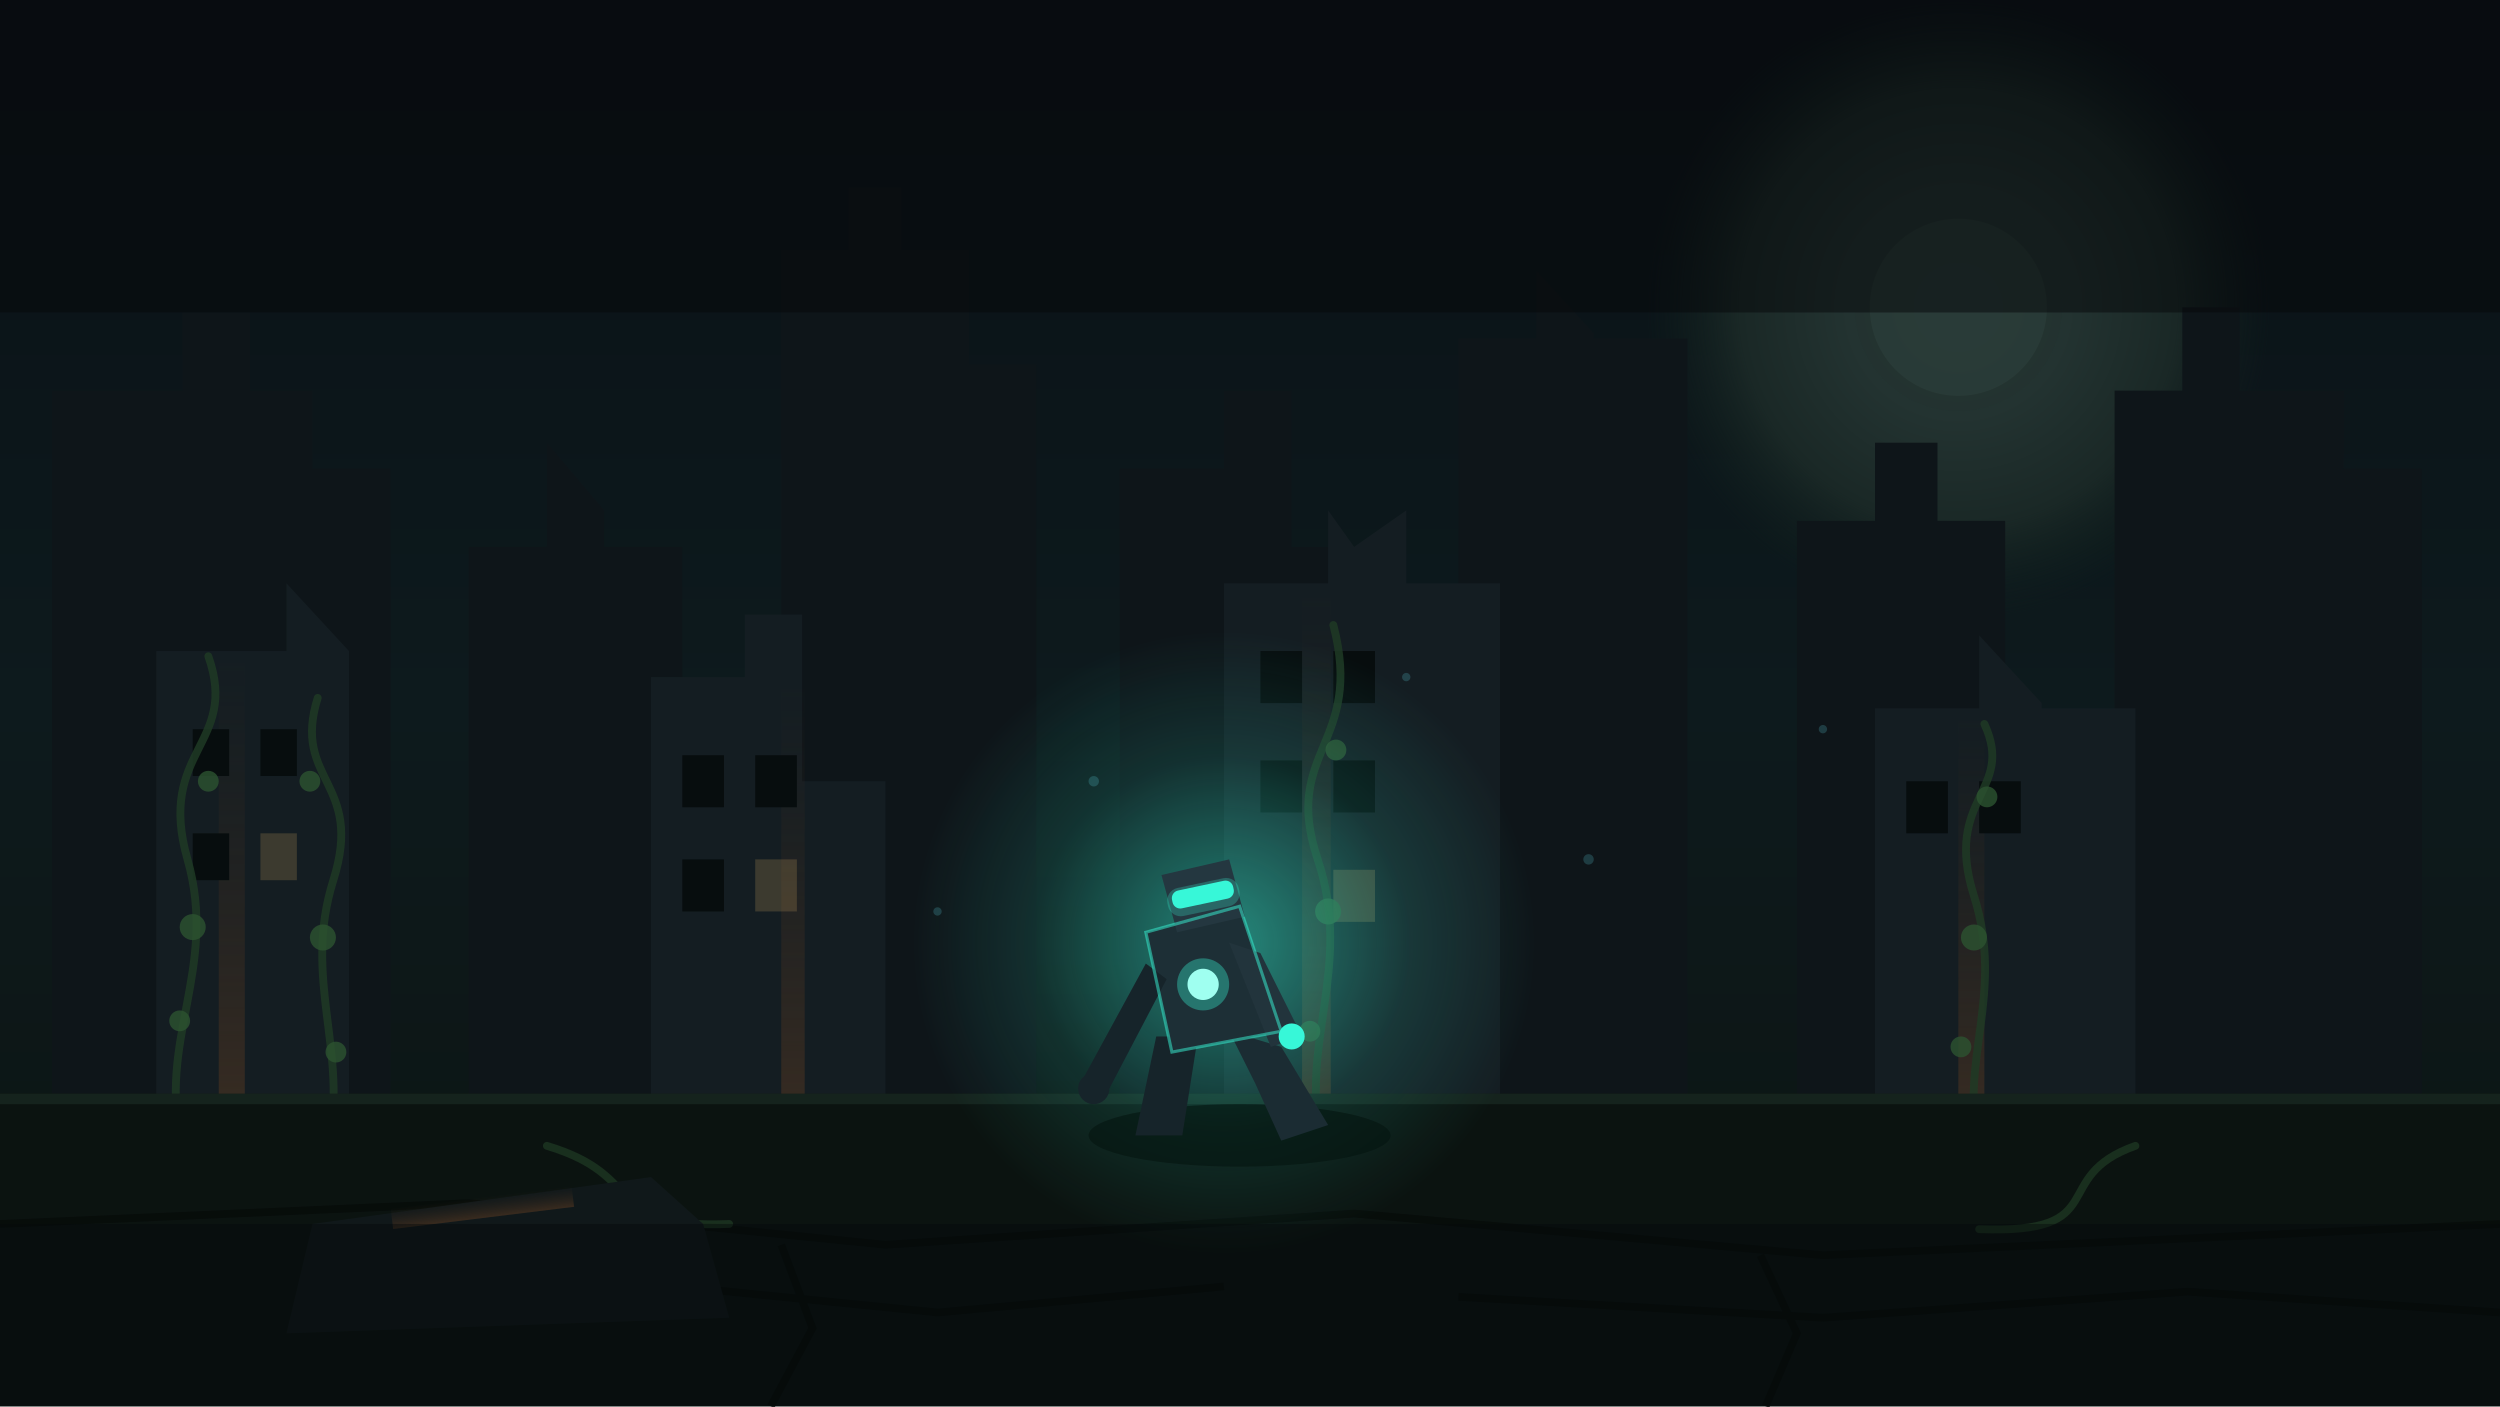
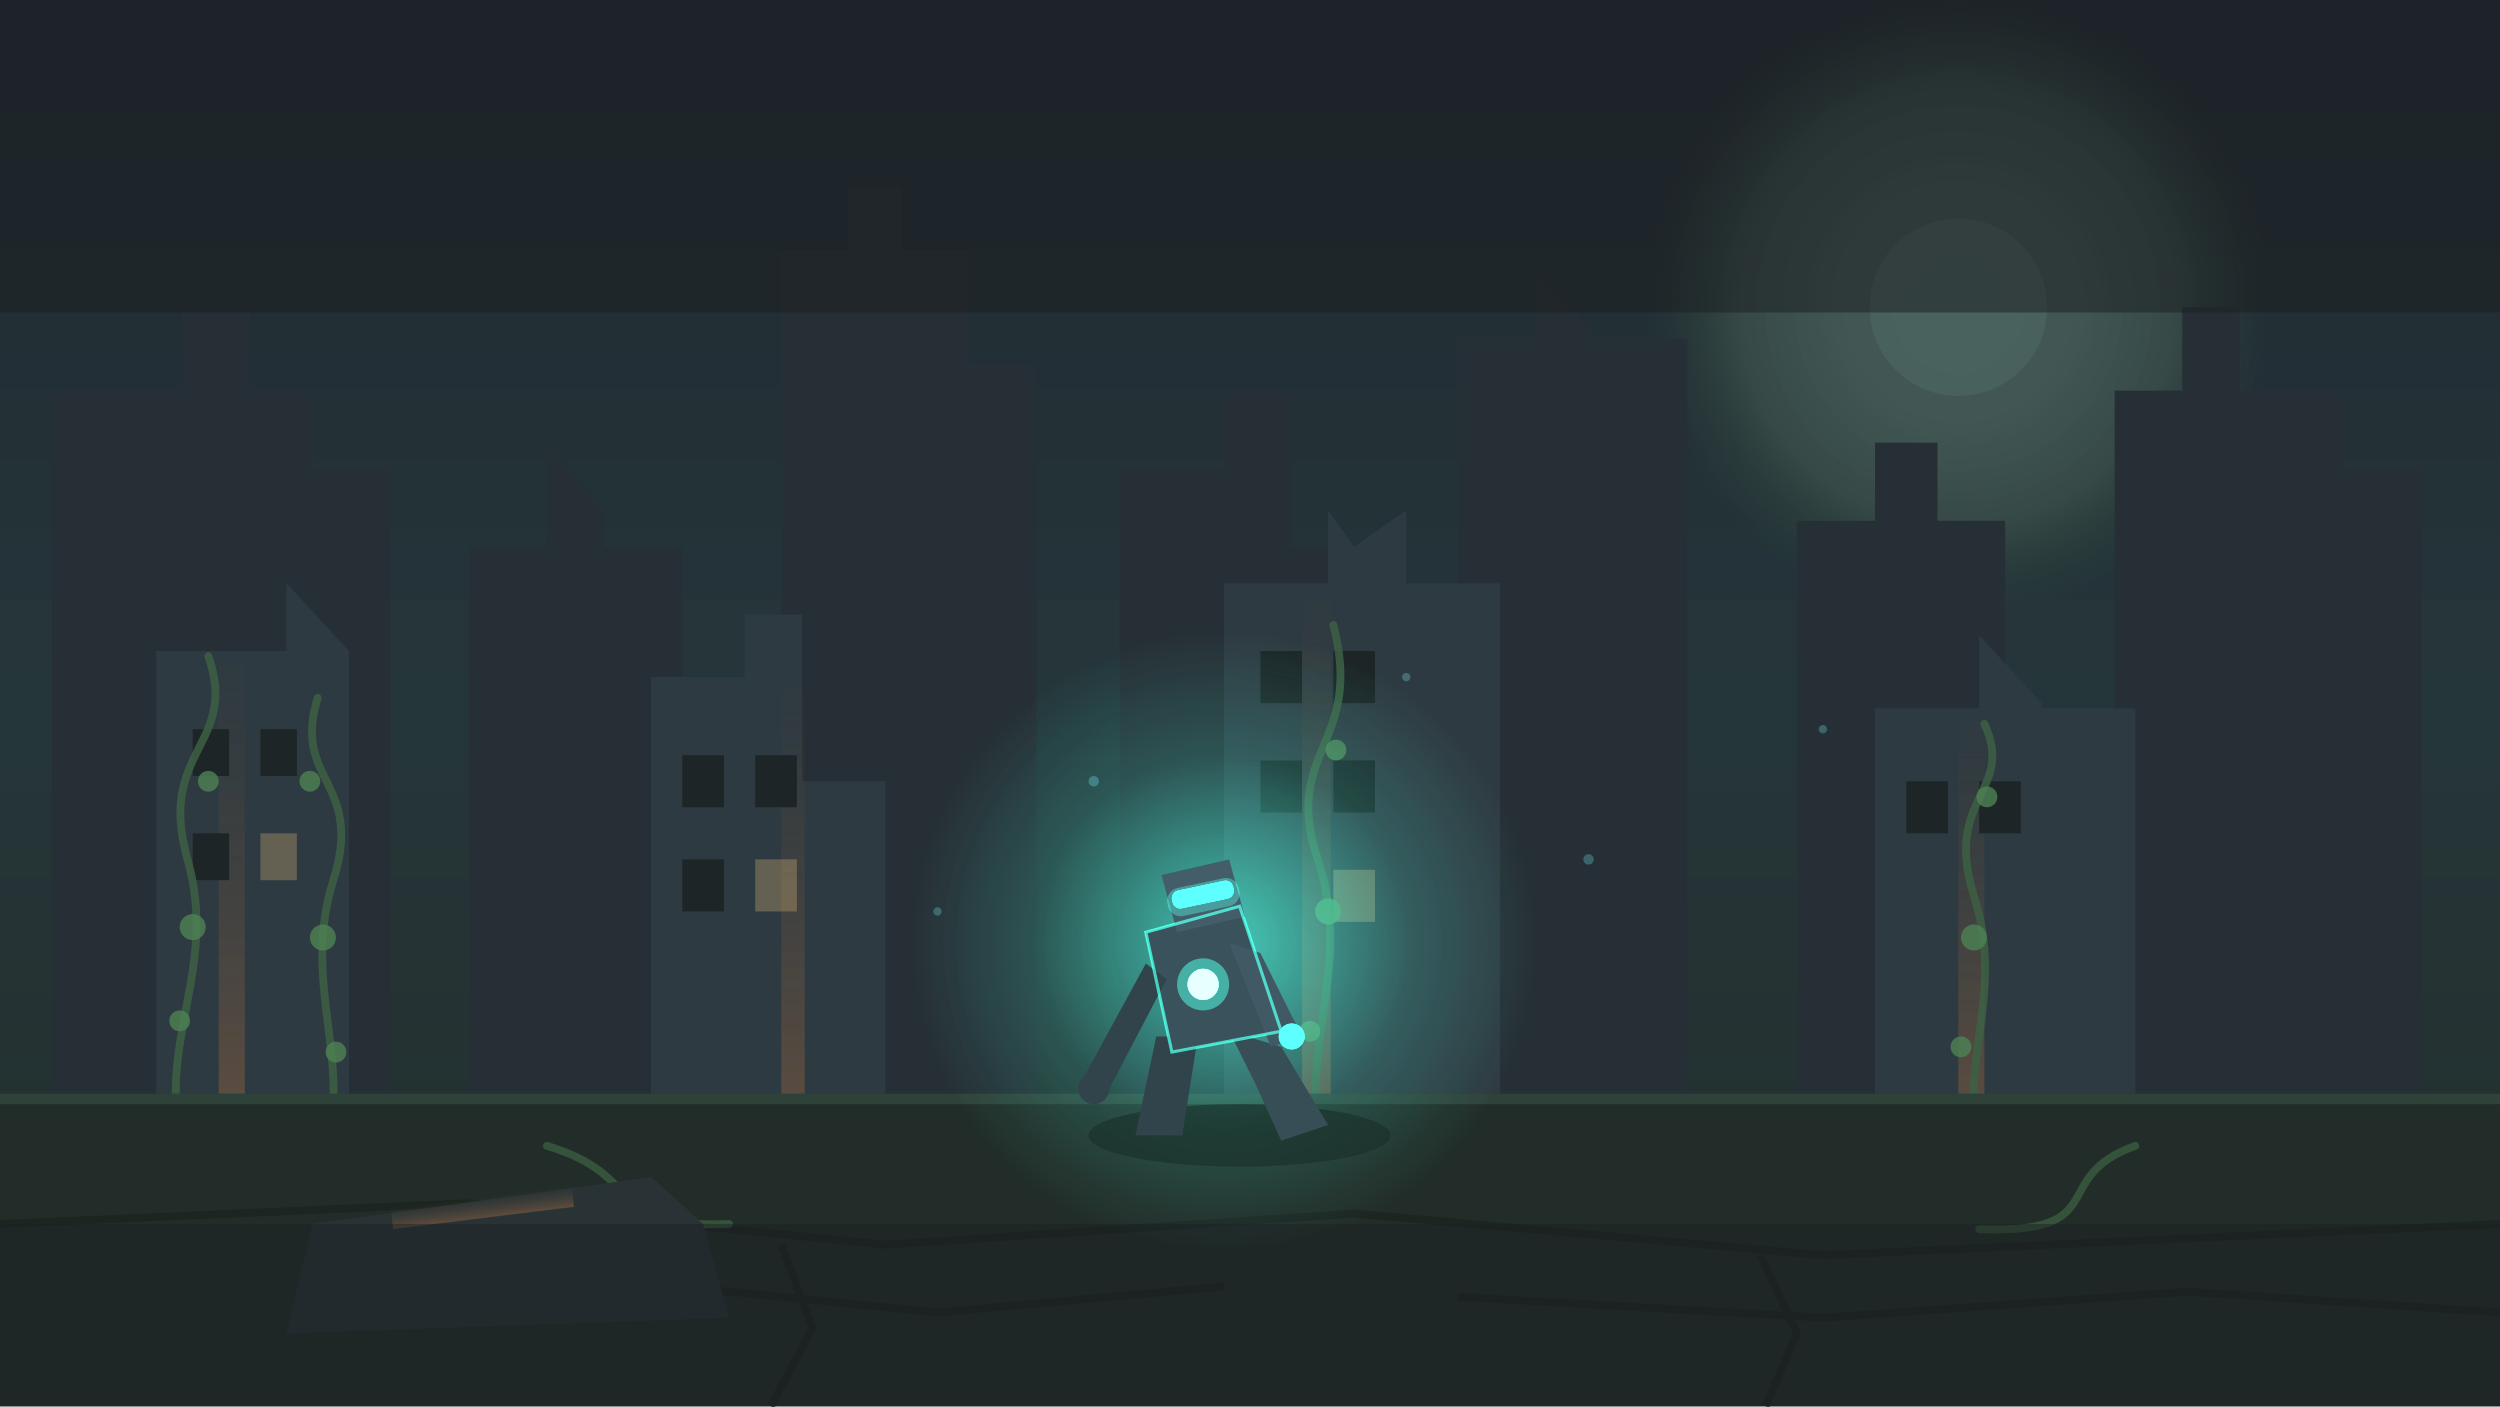
<svg xmlns="http://www.w3.org/2000/svg" width="960" height="540" viewBox="0 0 960 540" role="img">
  <defs>
    <linearGradient id="sky" x1="0" y1="0" x2="0" y2="1">
      <stop offset="0" stop-color="#0a1016" />
      <stop offset="0.5" stop-color="#0d1a1d" />
      <stop offset="1" stop-color="#0c1411" />
    </linearGradient>
    <linearGradient id="rust" x1="0" y1="0" x2="0" y2="1">
      <stop offset="0" stop-color="#3a2a1e" stop-opacity="0" />
      <stop offset="1" stop-color="#5a3a22" stop-opacity="0.55" />
    </linearGradient>
    <radialGradient id="moon" cx="0.5" cy="0.5" r="0.5">
      <stop offset="0" stop-color="#2c3e3c" />
      <stop offset="0.7" stop-color="#1a2826" />
      <stop offset="1" stop-color="#10201d" stop-opacity="0" />
    </radialGradient>
    <radialGradient id="rayGlow" cx="0.5" cy="0.5" r="0.5">
      <stop offset="0" stop-color="#37f7d8" stop-opacity="0.5" />
      <stop offset="0.6" stop-color="#37f7d8" stop-opacity="0.12" />
      <stop offset="1" stop-color="#37f7d8" stop-opacity="0" />
    </radialGradient>
+     <filter id="lift" x="0" y="0" width="100%" height="100%" color-interpolation-filters="sRGB">
+       <feComponentTransfer>
+         <feFuncR type="linear" slope="1.34" intercept="0.075" />
+         <feFuncG type="linear" slope="1.34" intercept="0.075" />
+         <feFuncB type="linear" slope="1.34" intercept="0.075" />
+       </feComponentTransfer>
+     </filter>
  </defs>
-   <rect x="0" y="0" width="960" height="540" fill="url(#sky)" />
-   <circle cx="752" cy="118" r="120" fill="url(#moon)" />
-   <circle cx="752" cy="118" r="40" fill="#22322f" opacity="0.7" />
-   <circle cx="752" cy="118" r="34" fill="#2e413d" opacity="0.5" />
-   <g fill="#0e1519">
-     <polygon points="20,420 20,150 70,150 70,120 96,120 96,150 120,150 120,180 150,180 150,420" />
-     <polygon points="180,420 180,210 210,210 210,170 232,196 232,210 262,210 262,420" />
-     <polygon points="300,420 300,96 326,96 326,72 346,72 346,96 372,96 372,140 398,140 398,420" />
-     <polygon points="430,420 430,180 470,180 470,150 496,150 496,210 520,210 520,420" />
-     <polygon points="560,420 560,130 590,130 590,104 612,128 612,130 648,130 648,420" />
-     <polygon points="690,420 690,200 720,200 720,170 744,170 744,200 770,200 770,420" />
-     <polygon points="812,420 812,150 838,150 838,118 860,118 860,150 900,150 900,180 930,180 930,420" />
+   <g filter="url(#lift)">
+     <rect x="0" y="0" width="960" height="540" fill="url(#sky)" />
+     <circle cx="752" cy="118" r="120" fill="url(#moon)" />
+     <circle cx="752" cy="118" r="40" fill="#22322f" opacity="0.7" />
+     <circle cx="752" cy="118" r="34" fill="#2e413d" opacity="0.5" />
+     <g fill="#0e1519">
+       <polygon points="20,420 20,150 70,150 70,120 96,120 96,150 120,150 120,180 150,180 150,420" />
+       <polygon points="180,420 180,210 210,210 210,170 232,196 232,210 262,210 262,420" />
+       <polygon points="300,420 300,96 326,96 326,72 346,72 346,96 372,96 372,140 398,140 398,420" />
+       <polygon points="430,420 430,180 470,180 470,150 496,150 496,210 520,210 520,420" />
+       <polygon points="560,420 560,130 590,130 590,104 612,128 612,130 648,130 648,420" />
+       <polygon points="690,420 690,200 720,200 720,170 744,170 744,200 770,200 770,420" />
+       <polygon points="812,420 812,150 838,150 838,118 860,118 860,150 900,150 900,180 930,180 930,420" />
+     </g>
+     <g fill="#141d22">
+       <polygon points="60,440 60,250 110,250 110,224 134,250 134,440" />
+       <polygon points="250,440 250,300 250,260 286,260 286,236 308,236 308,300 340,300 340,440" />
+       <polygon points="470,440 470,224 510,224 510,196 520,210 540,196 540,224 576,224 576,440" />
+       <polygon points="720,440 720,272 760,272 760,244 784,270 784,272 820,272 820,440" />
+     </g>
+     <g>
+       <rect x="84" y="252" width="10" height="186" fill="url(#rust)" />
+       <rect x="300" y="262" width="9" height="178" fill="url(#rust)" />
+       <rect x="500" y="226" width="11" height="214" fill="url(#rust)" />
+       <rect x="752" y="274" width="10" height="166" fill="url(#rust)" />
+     </g>
+     <g fill="#070d0e">
+       <rect x="74" y="280" width="14" height="18" />
+       <rect x="100" y="280" width="14" height="18" />
+       <rect x="74" y="320" width="14" height="18" />
+       <rect x="262" y="290" width="16" height="20" />
+       <rect x="290" y="290" width="16" height="20" />
+       <rect x="262" y="330" width="16" height="20" />
+       <rect x="484" y="250" width="16" height="20" />
+       <rect x="512" y="250" width="16" height="20" />
+       <rect x="484" y="292" width="16" height="20" />
+       <rect x="512" y="292" width="16" height="20" />
+       <rect x="732" y="300" width="16" height="20" />
+       <rect x="760" y="300" width="16" height="20" />
+     </g>
+     <g fill="#caa15a" opacity="0.22">
+       <rect x="100" y="320" width="14" height="18" />
+       <rect x="290" y="330" width="16" height="20" />
+       <rect x="512" y="334" width="16" height="20" />
+     </g>
+     <g stroke="#1f3a24" stroke-width="3" fill="none" opacity="0.85" stroke-linecap="round">
+       <path d="M70 440 C 60 400, 84 372, 72 330 S 92 286, 80 252" />
+       <path d="M126 440 C 134 404, 116 376, 128 338 S 112 300, 122 268" />
+       <path d="M508 440 C 498 402, 520 372, 506 330 S 524 286, 512 240" />
+       <path d="M760 440 C 752 408, 770 382, 758 344 S 774 304, 762 278" />
+     </g>
+     <g fill="#2c5230" opacity="0.8">
+       <circle cx="74" cy="356" r="5" />
+       <circle cx="80" cy="300" r="4" />
+       <circle cx="69" cy="392" r="4" />
+       <circle cx="124" cy="360" r="5" />
+       <circle cx="119" cy="300" r="4" />
+       <circle cx="129" cy="404" r="4" />
+       <circle cx="510" cy="350" r="5" />
+       <circle cx="513" cy="288" r="4" />
+       <circle cx="503" cy="396" r="4" />
+       <circle cx="758" cy="360" r="5" />
+       <circle cx="763" cy="306" r="4" />
+       <circle cx="753" cy="402" r="4" />
+     </g>
+     <rect x="0" y="420" width="960" height="120" fill="#0b1310" />
+     <rect x="0" y="420" width="960" height="4" fill="#1a2a22" opacity="0.7" />
+     <g stroke="#060b09" stroke-width="3" opacity="0.8" fill="none">
+       <path d="M0 470 L 180 462 L 340 478 L 520 466 L 700 482 L 960 470" />
+       <path d="M120 500 L 240 492 L 360 504 L 470 494" />
+       <path d="M560 498 L 700 506 L 840 496 L 960 504" />
+       <path d="M300 478 L 312 510 L 296 540" />
+       <path d="M676 482 L 690 512 L 678 540" />
+     </g>
+     <g stroke="#1f3a24" stroke-width="3" fill="none" opacity="0.7" stroke-linecap="round">
+       <path d="M210 440 C 250 452, 230 472, 280 470" />
+       <path d="M820 440 C 786 452, 812 474, 760 472" />
+     </g>
+     <g fill="#10181a">
+       <polygon points="120,470 250,452 270,470 280,506 110,512" />
+     </g>
+     <rect x="150" y="464" width="70" height="8" fill="url(#rust)" transform="rotate(-7 150 464)" />
+     <g transform="translate(470 392)">
+       <ellipse cx="0" cy="-30" rx="120" ry="120" fill="url(#rayGlow)" />
+       <ellipse cx="6" cy="44" rx="58" ry="12" fill="#04140f" opacity="0.6" />
+       <path d="M-26 6 L -10 6 L -16 44 L -34 44 Z" fill="#16242a" />
+       <path d="M2 4 L 22 10 L 40 40 L 22 46 L 12 24 Z" fill="#1b2c33" />
+       <path d="M-30 -34 L 6 -44 L 22 4 L -20 12 Z" fill="#1d2f36" />
+       <circle cx="-8" cy="-14" r="10" fill="#37f7d8" opacity="0.35" />
+       <circle cx="-8" cy="-14" r="6" fill="#9ffff0" />
+       <path d="M-30 -22 L -22 -16 L -44 26 L -54 22 Z" fill="#16242a" />
+       <circle cx="-50" cy="26" r="6" fill="#16242a" />
+       <path d="M2 -30 L 14 -26 L 30 6 L 18 10 Z" fill="#22343c" />
+       <circle cx="26" cy="6" r="5" fill="#37f7d8" />
+       <path d="M-24 -56 L 2 -62 L 8 -40 L -18 -34 Z" fill="#243740" />
+       <rect x="-20" y="-52" width="24" height="7" rx="3" fill="#37f7d8" transform="rotate(-12 -8 -48)" />
+       <rect x="-22" y="-53" width="28" height="11" rx="5" fill="#37f7d8" opacity="0.25" transform="rotate(-12 -8 -48)" />
+       <path d="M-30 -34 L 6 -44 L 22 4 L -20 12 Z" fill="none" stroke="#37f7d8" stroke-width="1.2" opacity="0.5" />
+     </g>
+     <g fill="#6cf0ff" opacity="0.18">
+       <circle cx="420" cy="300" r="2" />
+       <circle cx="540" cy="260" r="1.6" />
+       <circle cx="610" cy="330" r="2" />
+       <circle cx="360" cy="350" r="1.6" />
+       <circle cx="700" cy="280" r="1.6" />
+     </g>
+     <rect x="0" y="0" width="960" height="120" fill="#05080a" opacity="0.5" />
+     <rect x="0" y="470" width="960" height="70" fill="#05080a" opacity="0.45" />
  </g>
-   <g fill="#141d22">
-     <polygon points="60,440 60,250 110,250 110,224 134,250 134,440" />
-     <polygon points="250,440 250,300 250,260 286,260 286,236 308,236 308,300 340,300 340,440" />
-     <polygon points="470,440 470,224 510,224 510,196 520,210 540,196 540,224 576,224 576,440" />
-     <polygon points="720,440 720,272 760,272 760,244 784,270 784,272 820,272 820,440" />
-   </g>
-   <g>
-     <rect x="84" y="252" width="10" height="186" fill="url(#rust)" />
-     <rect x="300" y="262" width="9" height="178" fill="url(#rust)" />
-     <rect x="500" y="226" width="11" height="214" fill="url(#rust)" />
-     <rect x="752" y="274" width="10" height="166" fill="url(#rust)" />
-   </g>
-   <g fill="#070d0e">
-     <rect x="74" y="280" width="14" height="18" />
-     <rect x="100" y="280" width="14" height="18" />
-     <rect x="74" y="320" width="14" height="18" />
-     <rect x="262" y="290" width="16" height="20" />
-     <rect x="290" y="290" width="16" height="20" />
-     <rect x="262" y="330" width="16" height="20" />
-     <rect x="484" y="250" width="16" height="20" />
-     <rect x="512" y="250" width="16" height="20" />
-     <rect x="484" y="292" width="16" height="20" />
-     <rect x="512" y="292" width="16" height="20" />
-     <rect x="732" y="300" width="16" height="20" />
-     <rect x="760" y="300" width="16" height="20" />
-   </g>
-   <g fill="#caa15a" opacity="0.22">
-     <rect x="100" y="320" width="14" height="18" />
-     <rect x="290" y="330" width="16" height="20" />
-     <rect x="512" y="334" width="16" height="20" />
-   </g>
-   <g stroke="#1f3a24" stroke-width="3" fill="none" opacity="0.85" stroke-linecap="round">
-     <path d="M70 440 C 60 400, 84 372, 72 330 S 92 286, 80 252" />
-     <path d="M126 440 C 134 404, 116 376, 128 338 S 112 300, 122 268" />
-     <path d="M508 440 C 498 402, 520 372, 506 330 S 524 286, 512 240" />
-     <path d="M760 440 C 752 408, 770 382, 758 344 S 774 304, 762 278" />
-   </g>
-   <g fill="#2c5230" opacity="0.8">
-     <circle cx="74" cy="356" r="5" />
-     <circle cx="80" cy="300" r="4" />
-     <circle cx="69" cy="392" r="4" />
-     <circle cx="124" cy="360" r="5" />
-     <circle cx="119" cy="300" r="4" />
-     <circle cx="129" cy="404" r="4" />
-     <circle cx="510" cy="350" r="5" />
-     <circle cx="513" cy="288" r="4" />
-     <circle cx="503" cy="396" r="4" />
-     <circle cx="758" cy="360" r="5" />
-     <circle cx="763" cy="306" r="4" />
-     <circle cx="753" cy="402" r="4" />
-   </g>
-   <rect x="0" y="420" width="960" height="120" fill="#0b1310" />
-   <rect x="0" y="420" width="960" height="4" fill="#1a2a22" opacity="0.7" />
-   <g stroke="#060b09" stroke-width="3" opacity="0.8" fill="none">
-     <path d="M0 470 L 180 462 L 340 478 L 520 466 L 700 482 L 960 470" />
-     <path d="M120 500 L 240 492 L 360 504 L 470 494" />
-     <path d="M560 498 L 700 506 L 840 496 L 960 504" />
-     <path d="M300 478 L 312 510 L 296 540" />
-     <path d="M676 482 L 690 512 L 678 540" />
-   </g>
-   <g stroke="#1f3a24" stroke-width="3" fill="none" opacity="0.7" stroke-linecap="round">
-     <path d="M210 440 C 250 452, 230 472, 280 470" />
-     <path d="M820 440 C 786 452, 812 474, 760 472" />
-   </g>
-   <g fill="#10181a">
-     <polygon points="120,470 250,452 270,470 280,506 110,512" />
-   </g>
-   <rect x="150" y="464" width="70" height="8" fill="url(#rust)" transform="rotate(-7 150 464)" />
-   <g transform="translate(470 392)">
-     <ellipse cx="0" cy="-30" rx="120" ry="120" fill="url(#rayGlow)" />
-     <ellipse cx="6" cy="44" rx="58" ry="12" fill="#04140f" opacity="0.6" />
-     <path d="M-26 6 L -10 6 L -16 44 L -34 44 Z" fill="#16242a" />
-     <path d="M2 4 L 22 10 L 40 40 L 22 46 L 12 24 Z" fill="#1b2c33" />
-     <path d="M-30 -34 L 6 -44 L 22 4 L -20 12 Z" fill="#1d2f36" />
-     <circle cx="-8" cy="-14" r="10" fill="#37f7d8" opacity="0.35" />
-     <circle cx="-8" cy="-14" r="6" fill="#9ffff0" />
-     <path d="M-30 -22 L -22 -16 L -44 26 L -54 22 Z" fill="#16242a" />
-     <circle cx="-50" cy="26" r="6" fill="#16242a" />
-     <path d="M2 -30 L 14 -26 L 30 6 L 18 10 Z" fill="#22343c" />
-     <circle cx="26" cy="6" r="5" fill="#37f7d8" />
-     <path d="M-24 -56 L 2 -62 L 8 -40 L -18 -34 Z" fill="#243740" />
-     <rect x="-20" y="-52" width="24" height="7" rx="3" fill="#37f7d8" transform="rotate(-12 -8 -48)" />
-     <rect x="-22" y="-53" width="28" height="11" rx="5" fill="#37f7d8" opacity="0.25" transform="rotate(-12 -8 -48)" />
-     <path d="M-30 -34 L 6 -44 L 22 4 L -20 12 Z" fill="none" stroke="#37f7d8" stroke-width="1.2" opacity="0.5" />
-   </g>
-   <g fill="#6cf0ff" opacity="0.18">
-     <circle cx="420" cy="300" r="2" />
-     <circle cx="540" cy="260" r="1.6" />
-     <circle cx="610" cy="330" r="2" />
-     <circle cx="360" cy="350" r="1.6" />
-     <circle cx="700" cy="280" r="1.6" />
-   </g>
-   <rect x="0" y="0" width="960" height="120" fill="#05080a" opacity="0.5" />
-   <rect x="0" y="470" width="960" height="70" fill="#05080a" opacity="0.45" />
</svg>
